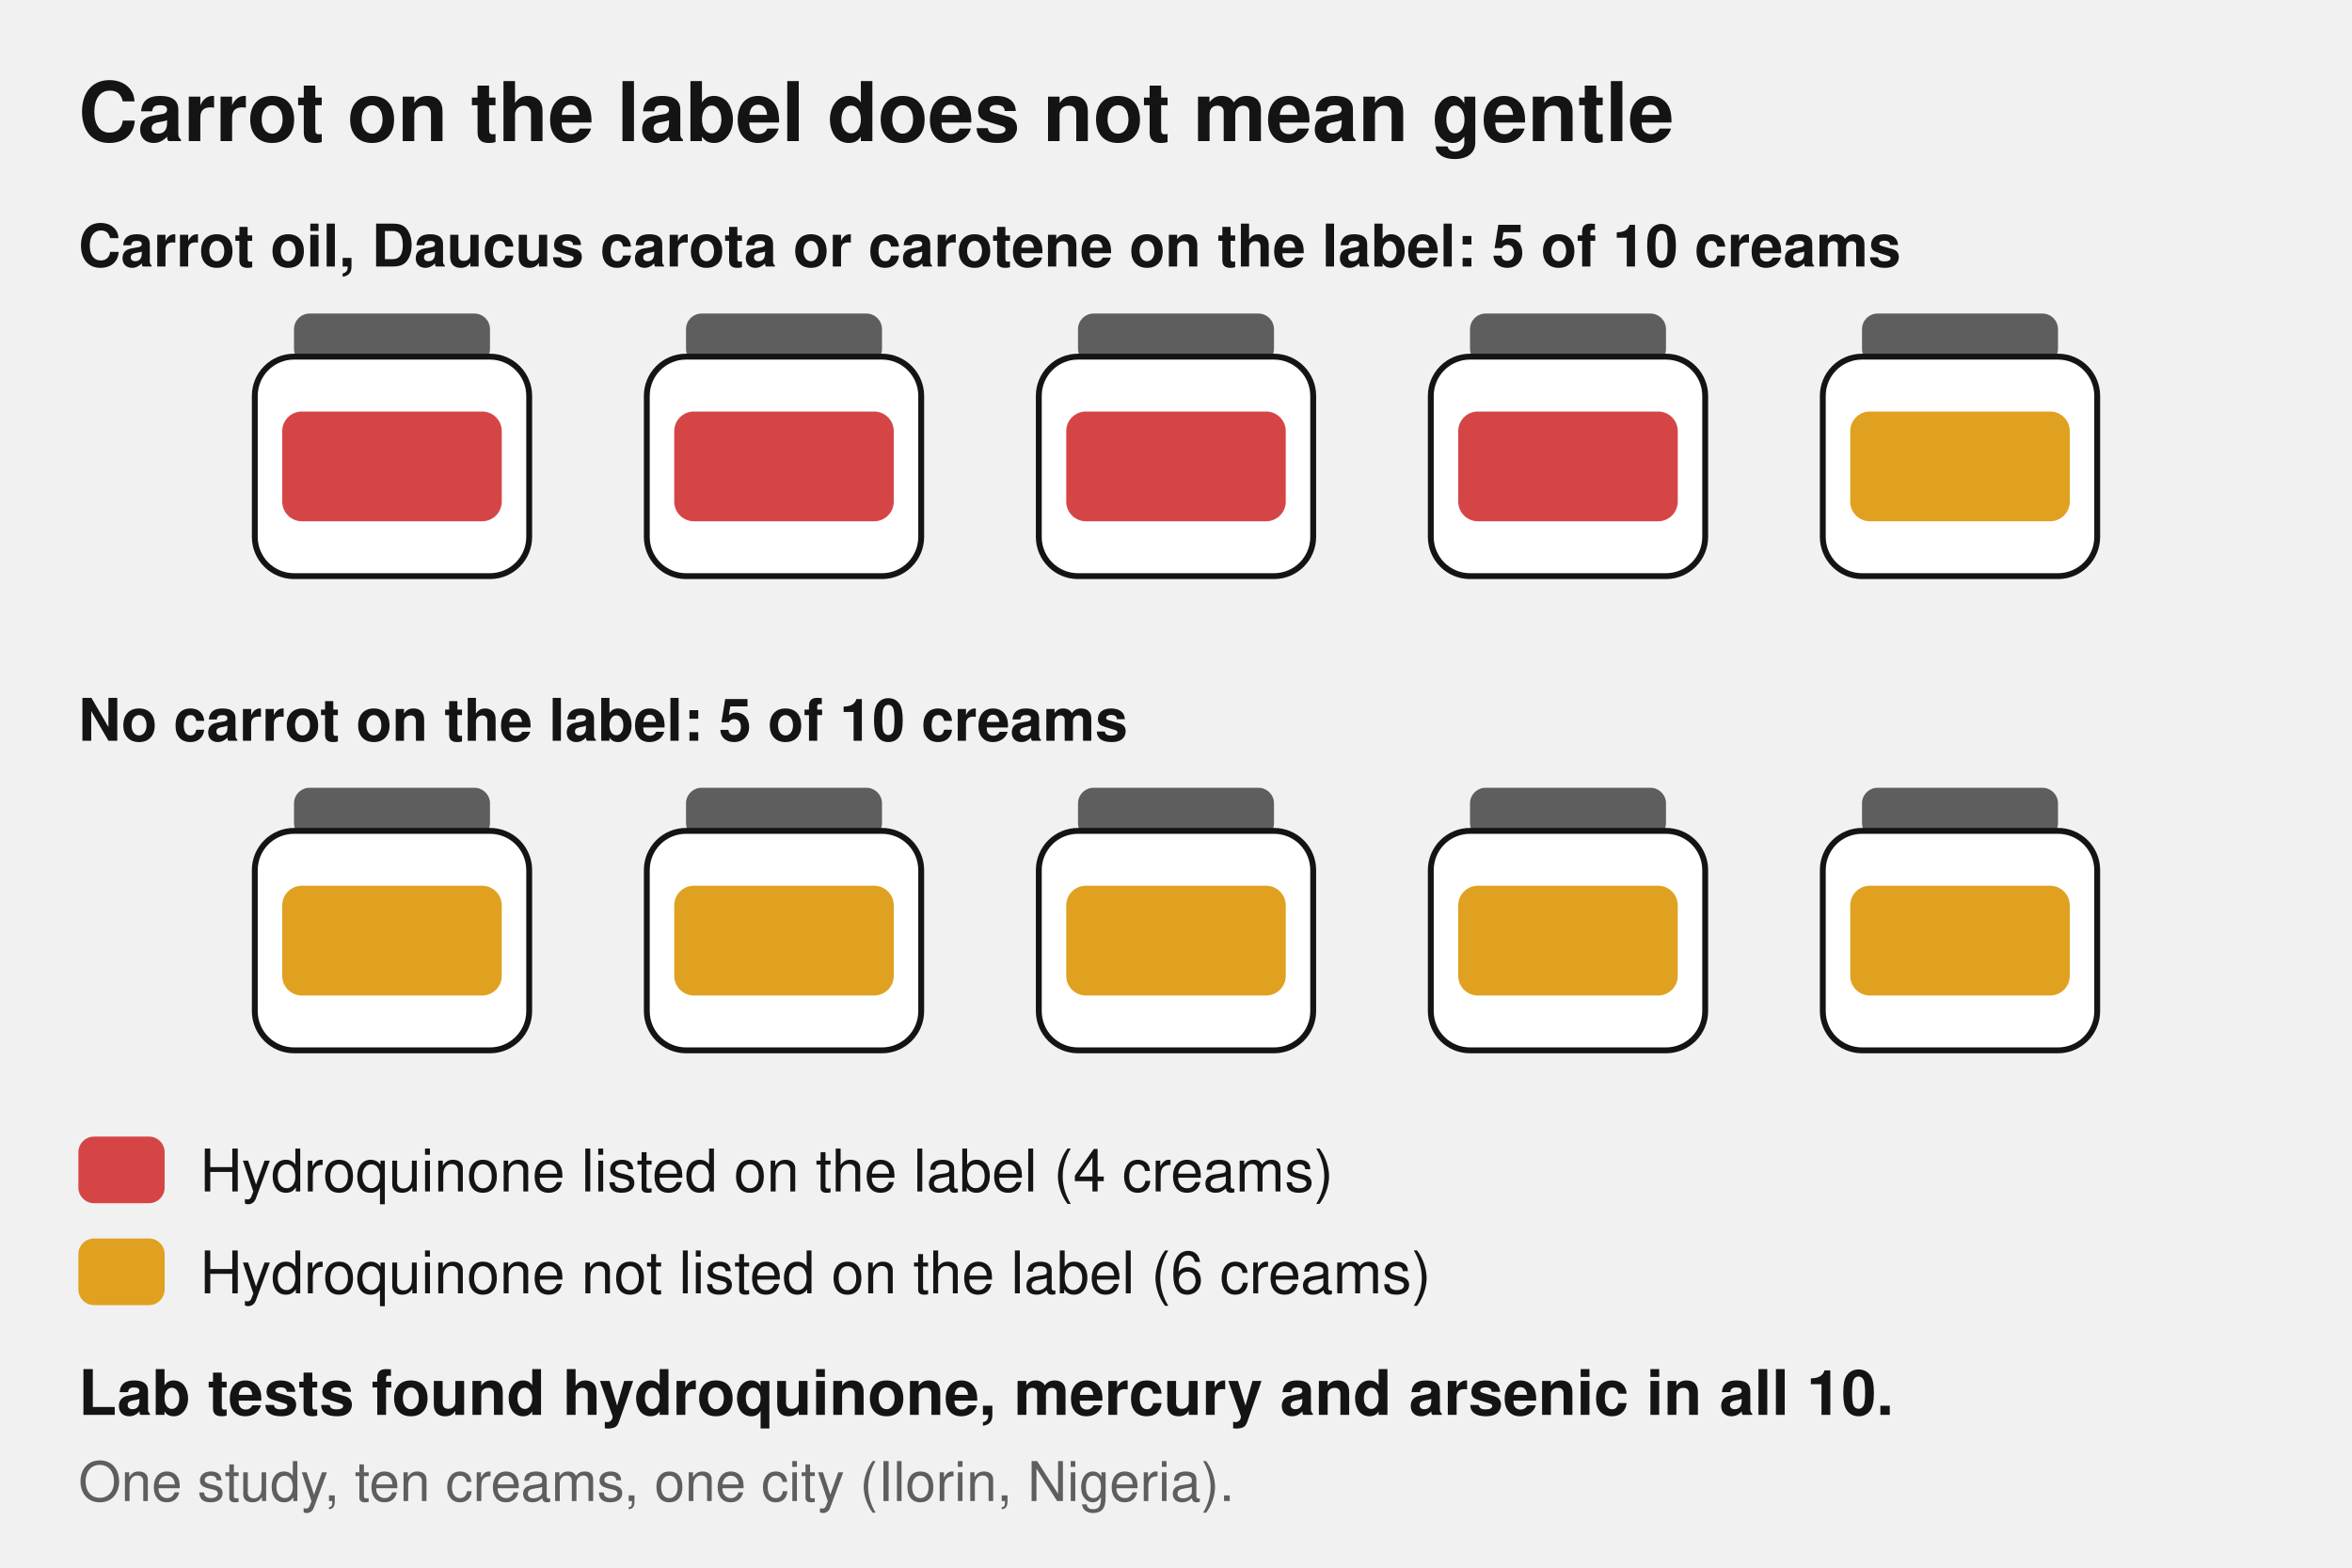
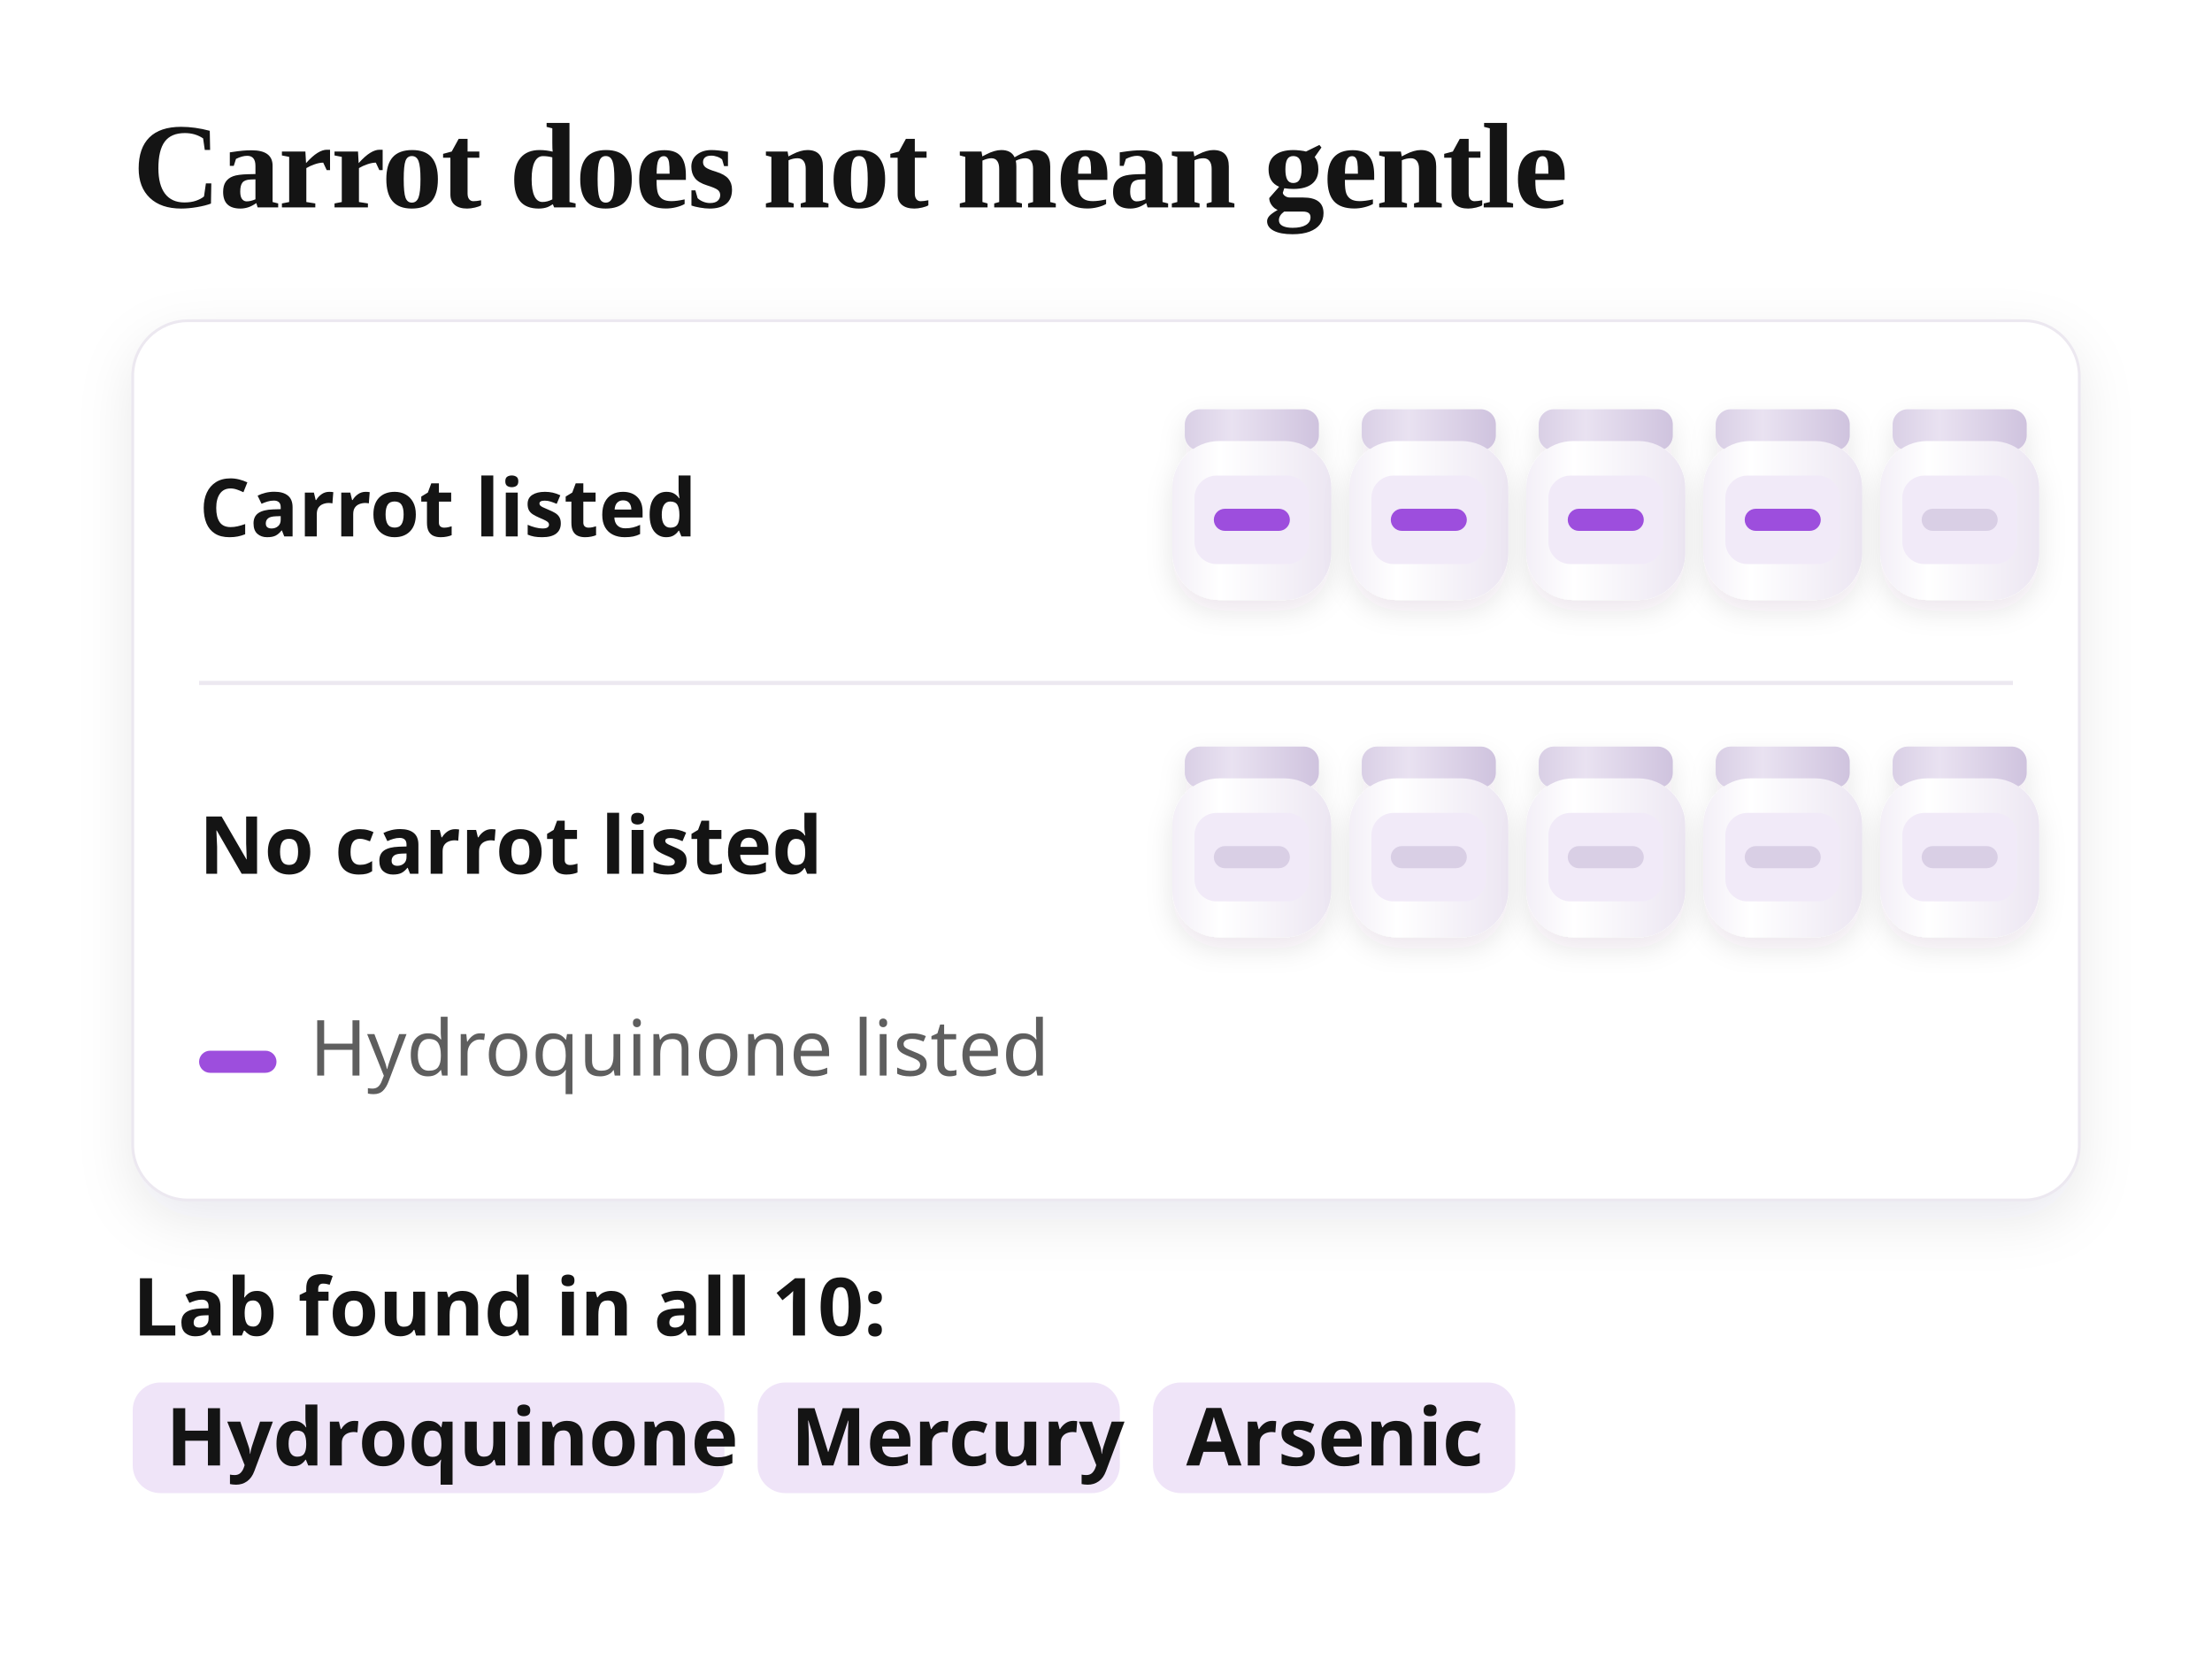
- <svg xmlns="http://www.w3.org/2000/svg" viewBox="0 0 1200 800" width="1200" height="800" font-family="Helvetica, Arial, sans-serif">
-   <rect width="1200" height="800" fill="#f1f1f1" />
-   <text x="40" y="72" font-size="42" font-weight="700" fill="#141414">Carrot on the label does not mean gentle</text>
-   <text x="40" y="136" font-size="30" font-weight="700" fill="#141414">Carrot oil, Daucus carota or carotene on the label: 5 of 10 creams</text>
-   <rect x="150" y="160" width="100" height="26" rx="8" fill="#5e5e5e" />
-   <rect x="130" y="182" width="140" height="112" rx="20" fill="#ffffff" stroke="#141414" stroke-width="3" />
-   <rect x="144" y="210" width="112" height="56" rx="10" fill="#d64545" />
-   <rect x="350" y="160" width="100" height="26" rx="8" fill="#5e5e5e" />
-   <rect x="330" y="182" width="140" height="112" rx="20" fill="#ffffff" stroke="#141414" stroke-width="3" />
-   <rect x="344" y="210" width="112" height="56" rx="10" fill="#d64545" />
-   <rect x="550" y="160" width="100" height="26" rx="8" fill="#5e5e5e" />
-   <rect x="530" y="182" width="140" height="112" rx="20" fill="#ffffff" stroke="#141414" stroke-width="3" />
-   <rect x="544" y="210" width="112" height="56" rx="10" fill="#d64545" />
-   <rect x="750" y="160" width="100" height="26" rx="8" fill="#5e5e5e" />
-   <rect x="730" y="182" width="140" height="112" rx="20" fill="#ffffff" stroke="#141414" stroke-width="3" />
-   <rect x="744" y="210" width="112" height="56" rx="10" fill="#d64545" />
-   <rect x="950" y="160" width="100" height="26" rx="8" fill="#5e5e5e" />
-   <rect x="930" y="182" width="140" height="112" rx="20" fill="#ffffff" stroke="#141414" stroke-width="3" />
-   <rect x="944" y="210" width="112" height="56" rx="10" fill="#e0a020" />
-   <text x="40" y="378" font-size="30" font-weight="700" fill="#141414">No carrot on the label: 5 of 10 creams</text>
-   <rect x="150" y="402" width="100" height="26" rx="8" fill="#5e5e5e" />
-   <rect x="130" y="424" width="140" height="112" rx="20" fill="#ffffff" stroke="#141414" stroke-width="3" />
-   <rect x="144" y="452" width="112" height="56" rx="10" fill="#e0a020" />
-   <rect x="350" y="402" width="100" height="26" rx="8" fill="#5e5e5e" />
-   <rect x="330" y="424" width="140" height="112" rx="20" fill="#ffffff" stroke="#141414" stroke-width="3" />
-   <rect x="344" y="452" width="112" height="56" rx="10" fill="#e0a020" />
-   <rect x="550" y="402" width="100" height="26" rx="8" fill="#5e5e5e" />
-   <rect x="530" y="424" width="140" height="112" rx="20" fill="#ffffff" stroke="#141414" stroke-width="3" />
-   <rect x="544" y="452" width="112" height="56" rx="10" fill="#e0a020" />
-   <rect x="750" y="402" width="100" height="26" rx="8" fill="#5e5e5e" />
-   <rect x="730" y="424" width="140" height="112" rx="20" fill="#ffffff" stroke="#141414" stroke-width="3" />
-   <rect x="744" y="452" width="112" height="56" rx="10" fill="#e0a020" />
-   <rect x="950" y="402" width="100" height="26" rx="8" fill="#5e5e5e" />
-   <rect x="930" y="424" width="140" height="112" rx="20" fill="#ffffff" stroke="#141414" stroke-width="3" />
-   <rect x="944" y="452" width="112" height="56" rx="10" fill="#e0a020" />
-   <rect x="40" y="580" width="44" height="34" rx="8" fill="#d64545" />
-   <text x="102" y="608" font-size="30" fill="#141414">Hydroquinone listed on the label (4 creams)</text>
-   <rect x="40" y="632" width="44" height="34" rx="8" fill="#e0a020" />
-   <text x="102" y="660" font-size="30" fill="#141414">Hydroquinone not listed on the label (6 creams)</text>
-   <text x="40" y="722" font-size="32" font-weight="700" fill="#141414">Lab tests found hydroquinone, mercury and arsenic in all 10.</text>
-   <text x="40" y="766" font-size="28" fill="#5e5e5e">One study, ten creams, one city (Ilorin, Nigeria).</text>
+ <svg xmlns="http://www.w3.org/2000/svg" viewBox="0 0 1600 1200" width="1600" height="1200">
+   <defs>
+     <linearGradient id="epi" x1="0" y1="0" x2="0" y2="1">
+       <stop offset="0" stop-color="#B98058" />
+       <stop offset="1" stop-color="#A46B46" />
+     </linearGradient>
+     <linearGradient id="derm" x1="0" y1="0" x2="0" y2="1">
+       <stop offset="0" stop-color="#EBCBB8" />
+       <stop offset="1" stop-color="#F4E2D7" />
+     </linearGradient>
+     <linearGradient id="air" x1="0" y1="0" x2="0" y2="1">
+       <stop offset="0" stop-color="#FAF7FC" />
+       <stop offset="1" stop-color="#F1EAF8" />
+     </linearGradient>
+     <linearGradient id="obj" x1="0" y1="0" x2="1" y2="0">
+       <stop offset="0" stop-color="#D9CFE5" />
+       <stop offset="0.35" stop-color="#E9E2F1" />
+       <stop offset="1" stop-color="#CFC3DE" />
+     </linearGradient>
+     <linearGradient id="body" x1="0" y1="0" x2="1" y2="0">
+       <stop offset="0" stop-color="#F3EFF7" />
+       <stop offset="0.3" stop-color="#FFFFFF" />
+       <stop offset="1" stop-color="#ECE6F2" />
+     </linearGradient>
+     <filter id="soft" x="-80%" y="-80%" width="260%" height="260%">
+       <feGaussianBlur stdDeviation="14" />
+     </filter>
+     <filter id="lift" x="-10%" y="-20%" width="120%" height="150%">
+       <feDropShadow dx="0" dy="14" stdDeviation="20" flood-color="#2B1640" flood-opacity="0.09" />
+     </filter>
+     <filter id="liftsm" x="-30%" y="-30%" width="160%" height="170%">
+       <feDropShadow dx="0" dy="8" stdDeviation="10" flood-color="#2B1640" flood-opacity="0.10" />
+     </filter>
+   </defs>
+   <rect width="1600" height="1200" fill="#FFFFFF" />
+   <text x="96" y="150" font-family="Source Serif 4" font-weight="600" font-size="88" fill="#141414" letter-spacing="-1">Carrot does not mean gentle</text>
+   <g filter="url(#lift)">
+     <rect x="96" y="232" width="1408" height="636" rx="40" fill="#FFFFFF" />
+   </g>
+   <rect x="96" y="232" width="1408" height="636" rx="40" fill="none" stroke="#ECE8F0" stroke-width="2" />
+   <text x="144" y="388" font-family="Archivo" font-weight="600" font-size="58" fill="#141414">Carrot listed</text>
+   <g filter="url(#liftsm)">
+     <rect x="857" y="296" width="97" height="30" rx="11" fill="url(#obj)" />
+     <rect x="848" y="319" width="115" height="115" rx="34" fill="url(#body)" />
+   </g>
+   <rect x="864" y="344" width="83" height="64" rx="16" fill="#F1EAF8" />
+   <rect x="878" y="368" width="55" height="16" rx="8" fill="#9D4EDD" />
+   <g filter="url(#liftsm)">
+     <rect x="985" y="296" width="97" height="30" rx="11" fill="url(#obj)" />
+     <rect x="976" y="319" width="115" height="115" rx="34" fill="url(#body)" />
+   </g>
+   <rect x="992" y="344" width="83" height="64" rx="16" fill="#F1EAF8" />
+   <rect x="1006" y="368" width="55" height="16" rx="8" fill="#9D4EDD" />
+   <g filter="url(#liftsm)">
+     <rect x="1113" y="296" width="97" height="30" rx="11" fill="url(#obj)" />
+     <rect x="1104" y="319" width="115" height="115" rx="34" fill="url(#body)" />
+   </g>
+   <rect x="1120" y="344" width="83" height="64" rx="16" fill="#F1EAF8" />
+   <rect x="1134" y="368" width="55" height="16" rx="8" fill="#9D4EDD" />
+   <g filter="url(#liftsm)">
+     <rect x="1241" y="296" width="97" height="30" rx="11" fill="url(#obj)" />
+     <rect x="1232" y="319" width="115" height="115" rx="34" fill="url(#body)" />
+   </g>
+   <rect x="1248" y="344" width="83" height="64" rx="16" fill="#F1EAF8" />
+   <rect x="1262" y="368" width="55" height="16" rx="8" fill="#9D4EDD" />
+   <g filter="url(#liftsm)">
+     <rect x="1369" y="296" width="97" height="30" rx="11" fill="url(#obj)" />
+     <rect x="1360" y="319" width="115" height="115" rx="34" fill="url(#body)" />
+   </g>
+   <rect x="1376" y="344" width="83" height="64" rx="16" fill="#F1EAF8" />
+   <rect x="1390" y="368" width="55" height="16" rx="8" fill="#D9CFE5" />
+   <text x="144" y="632" font-family="Archivo" font-weight="600" font-size="58" fill="#141414">No carrot listed</text>
+   <g filter="url(#liftsm)">
+     <rect x="857" y="540" width="97" height="30" rx="11" fill="url(#obj)" />
+     <rect x="848" y="563" width="115" height="115" rx="34" fill="url(#body)" />
+   </g>
+   <rect x="864" y="588" width="83" height="64" rx="16" fill="#F1EAF8" />
+   <rect x="878" y="612" width="55" height="16" rx="8" fill="#D9CFE5" />
+   <g filter="url(#liftsm)">
+     <rect x="985" y="540" width="97" height="30" rx="11" fill="url(#obj)" />
+     <rect x="976" y="563" width="115" height="115" rx="34" fill="url(#body)" />
+   </g>
+   <rect x="992" y="588" width="83" height="64" rx="16" fill="#F1EAF8" />
+   <rect x="1006" y="612" width="55" height="16" rx="8" fill="#D9CFE5" />
+   <g filter="url(#liftsm)">
+     <rect x="1113" y="540" width="97" height="30" rx="11" fill="url(#obj)" />
+     <rect x="1104" y="563" width="115" height="115" rx="34" fill="url(#body)" />
+   </g>
+   <rect x="1120" y="588" width="83" height="64" rx="16" fill="#F1EAF8" />
+   <rect x="1134" y="612" width="55" height="16" rx="8" fill="#D9CFE5" />
+   <g filter="url(#liftsm)">
+     <rect x="1241" y="540" width="97" height="30" rx="11" fill="url(#obj)" />
+     <rect x="1232" y="563" width="115" height="115" rx="34" fill="url(#body)" />
+   </g>
+   <rect x="1248" y="588" width="83" height="64" rx="16" fill="#F1EAF8" />
+   <rect x="1262" y="612" width="55" height="16" rx="8" fill="#D9CFE5" />
+   <g filter="url(#liftsm)">
+     <rect x="1369" y="540" width="97" height="30" rx="11" fill="url(#obj)" />
+     <rect x="1360" y="563" width="115" height="115" rx="34" fill="url(#body)" />
+   </g>
+   <rect x="1376" y="588" width="83" height="64" rx="16" fill="#F1EAF8" />
+   <rect x="1390" y="612" width="55" height="16" rx="8" fill="#D9CFE5" />
+   <path d="M144 494 H 1456" stroke="#ECE8F0" stroke-width="3" />
+   <rect x="144" y="760" width="56" height="16" rx="8" fill="#9D4EDD" />
+   <text x="224" y="778" font-family="Archivo" font-weight="400" font-size="56" fill="#5E5E5E">Hydroquinone listed</text>
+   <text x="96" y="966" font-family="Archivo" font-weight="600" font-size="58" fill="#141414">Lab found in all 10:</text>
+   <rect x="96" y="1000" width="428" height="80" rx="20" fill="#EFE4F8" />
+   <text x="120" y="1060" font-family="Archivo" font-weight="600" font-size="58" fill="#141414">Hydroquinone</text>
+   <rect x="548" y="1000" width="262" height="80" rx="20" fill="#EFE4F8" />
+   <text x="572" y="1060" font-family="Archivo" font-weight="600" font-size="58" fill="#141414">Mercury</text>
+   <rect x="834" y="1000" width="262" height="80" rx="20" fill="#EFE4F8" />
+   <text x="858" y="1060" font-family="Archivo" font-weight="600" font-size="58" fill="#141414">Arsenic</text>
</svg>
